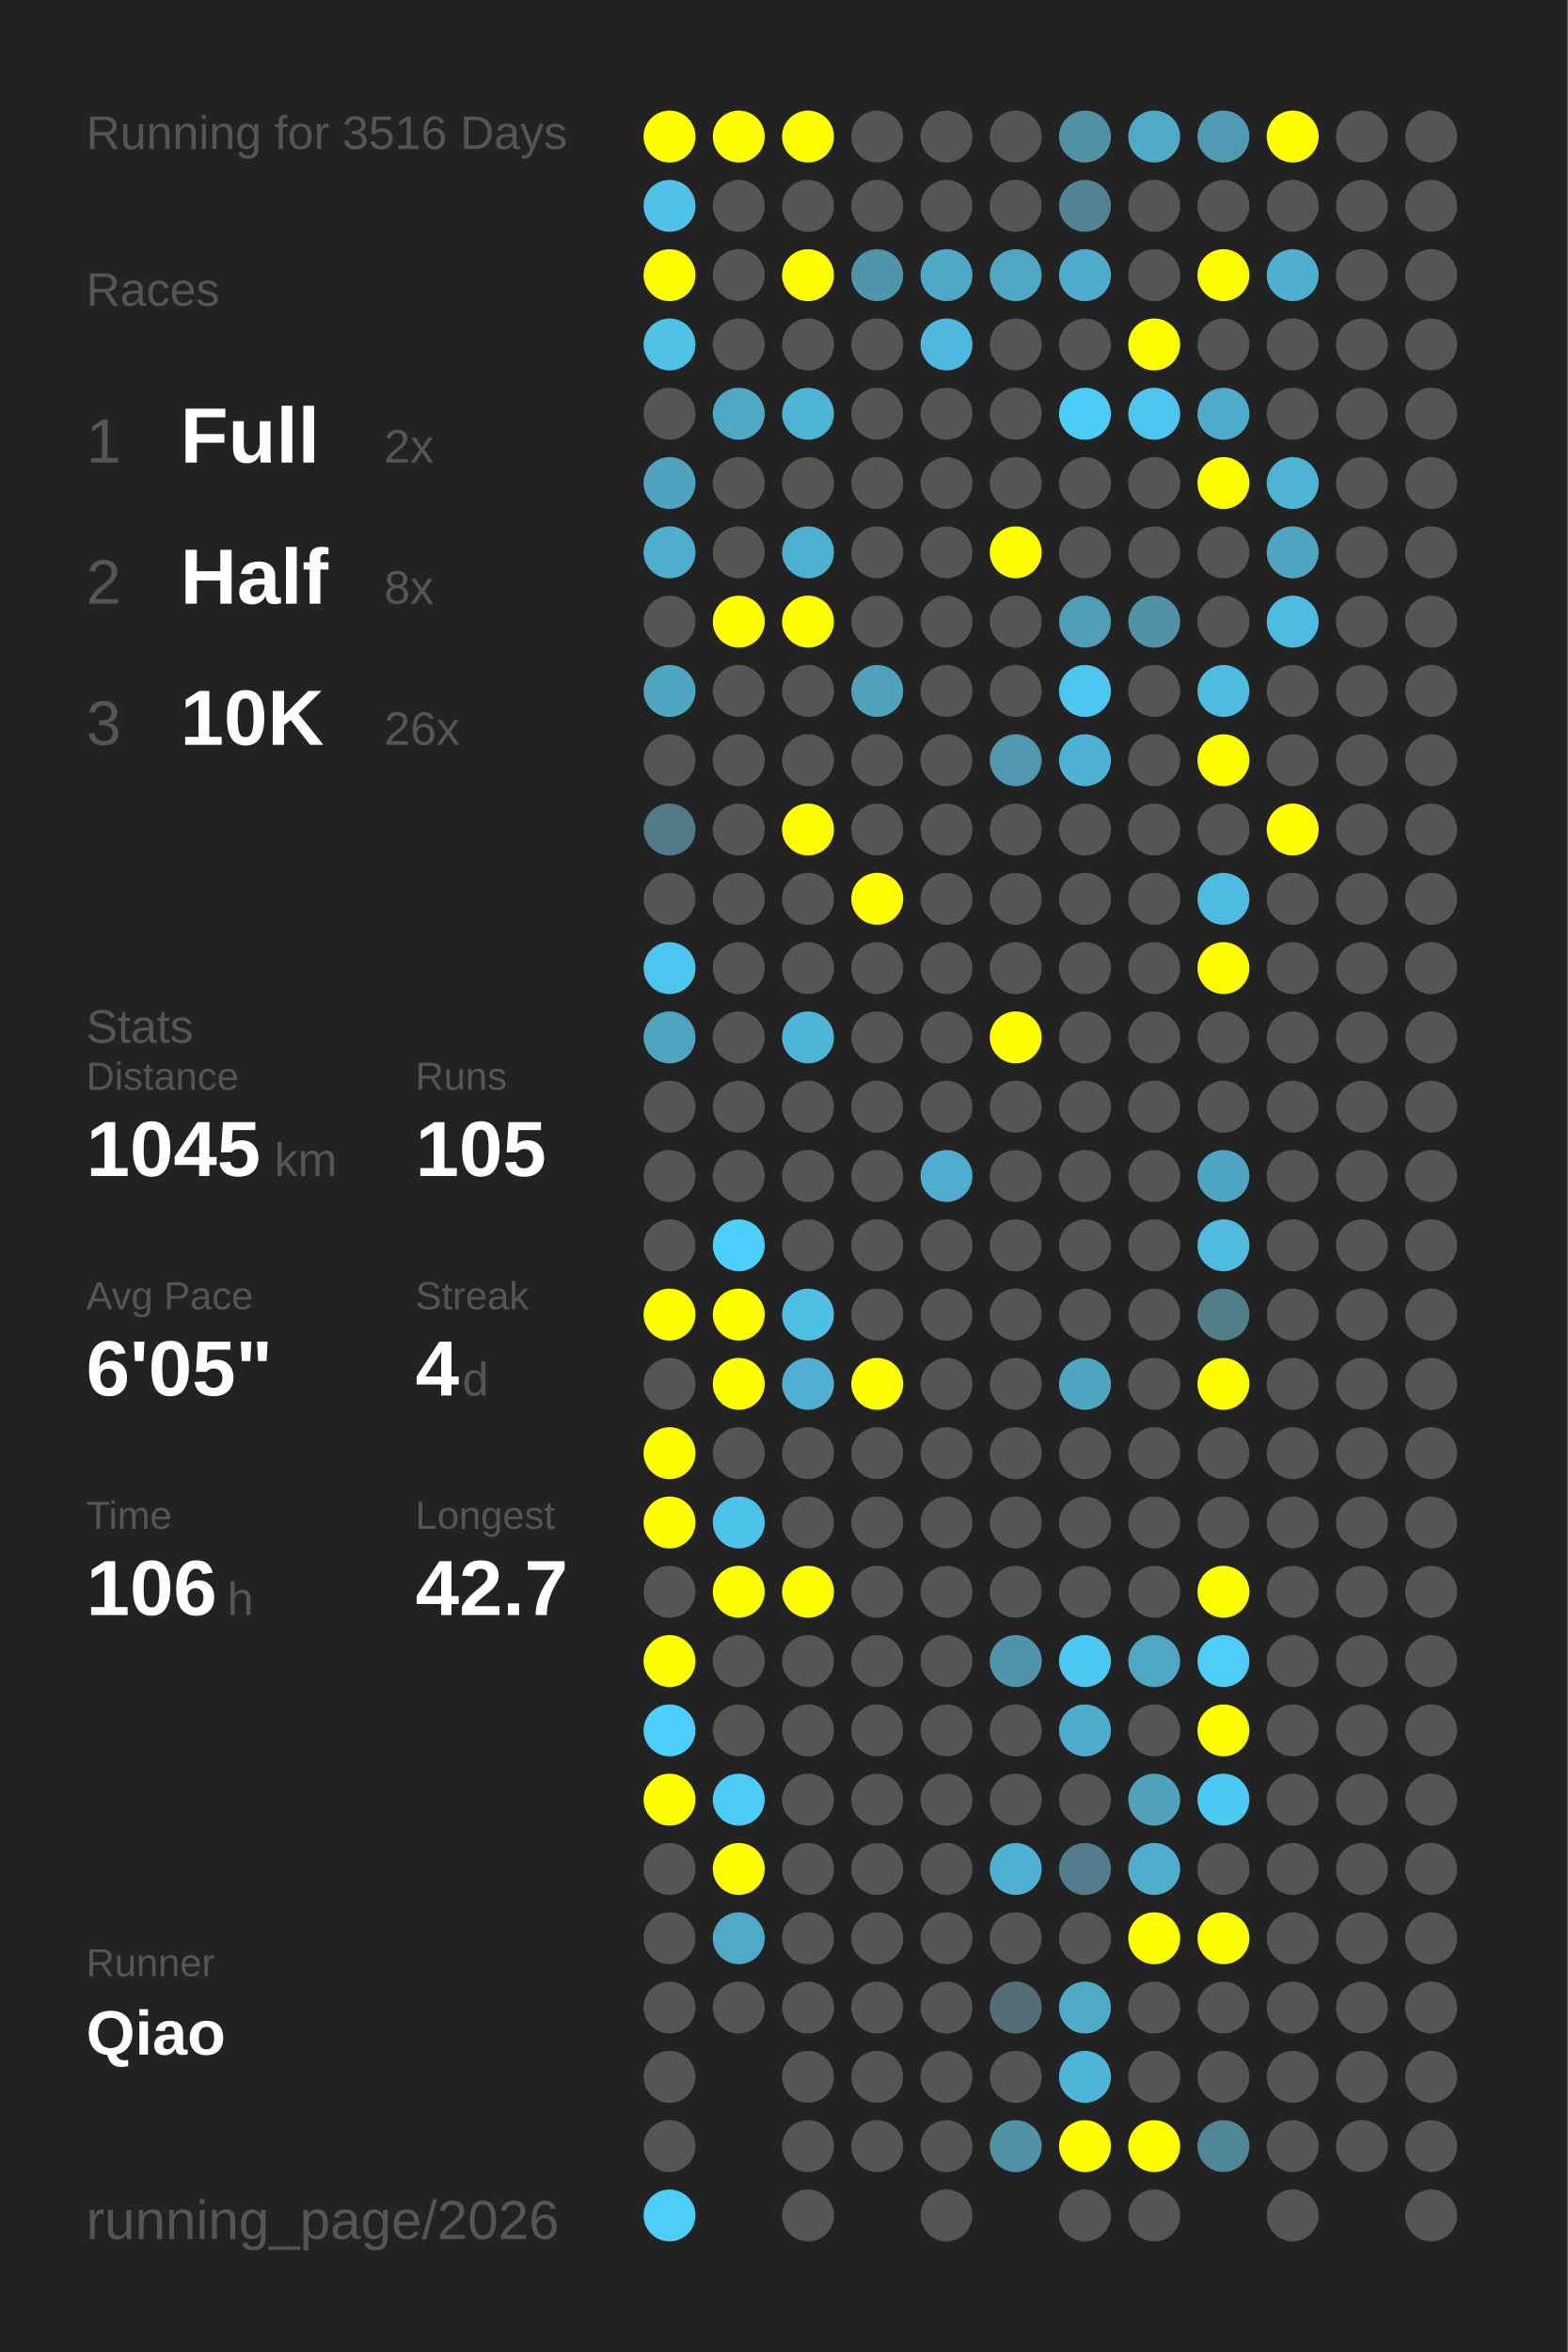
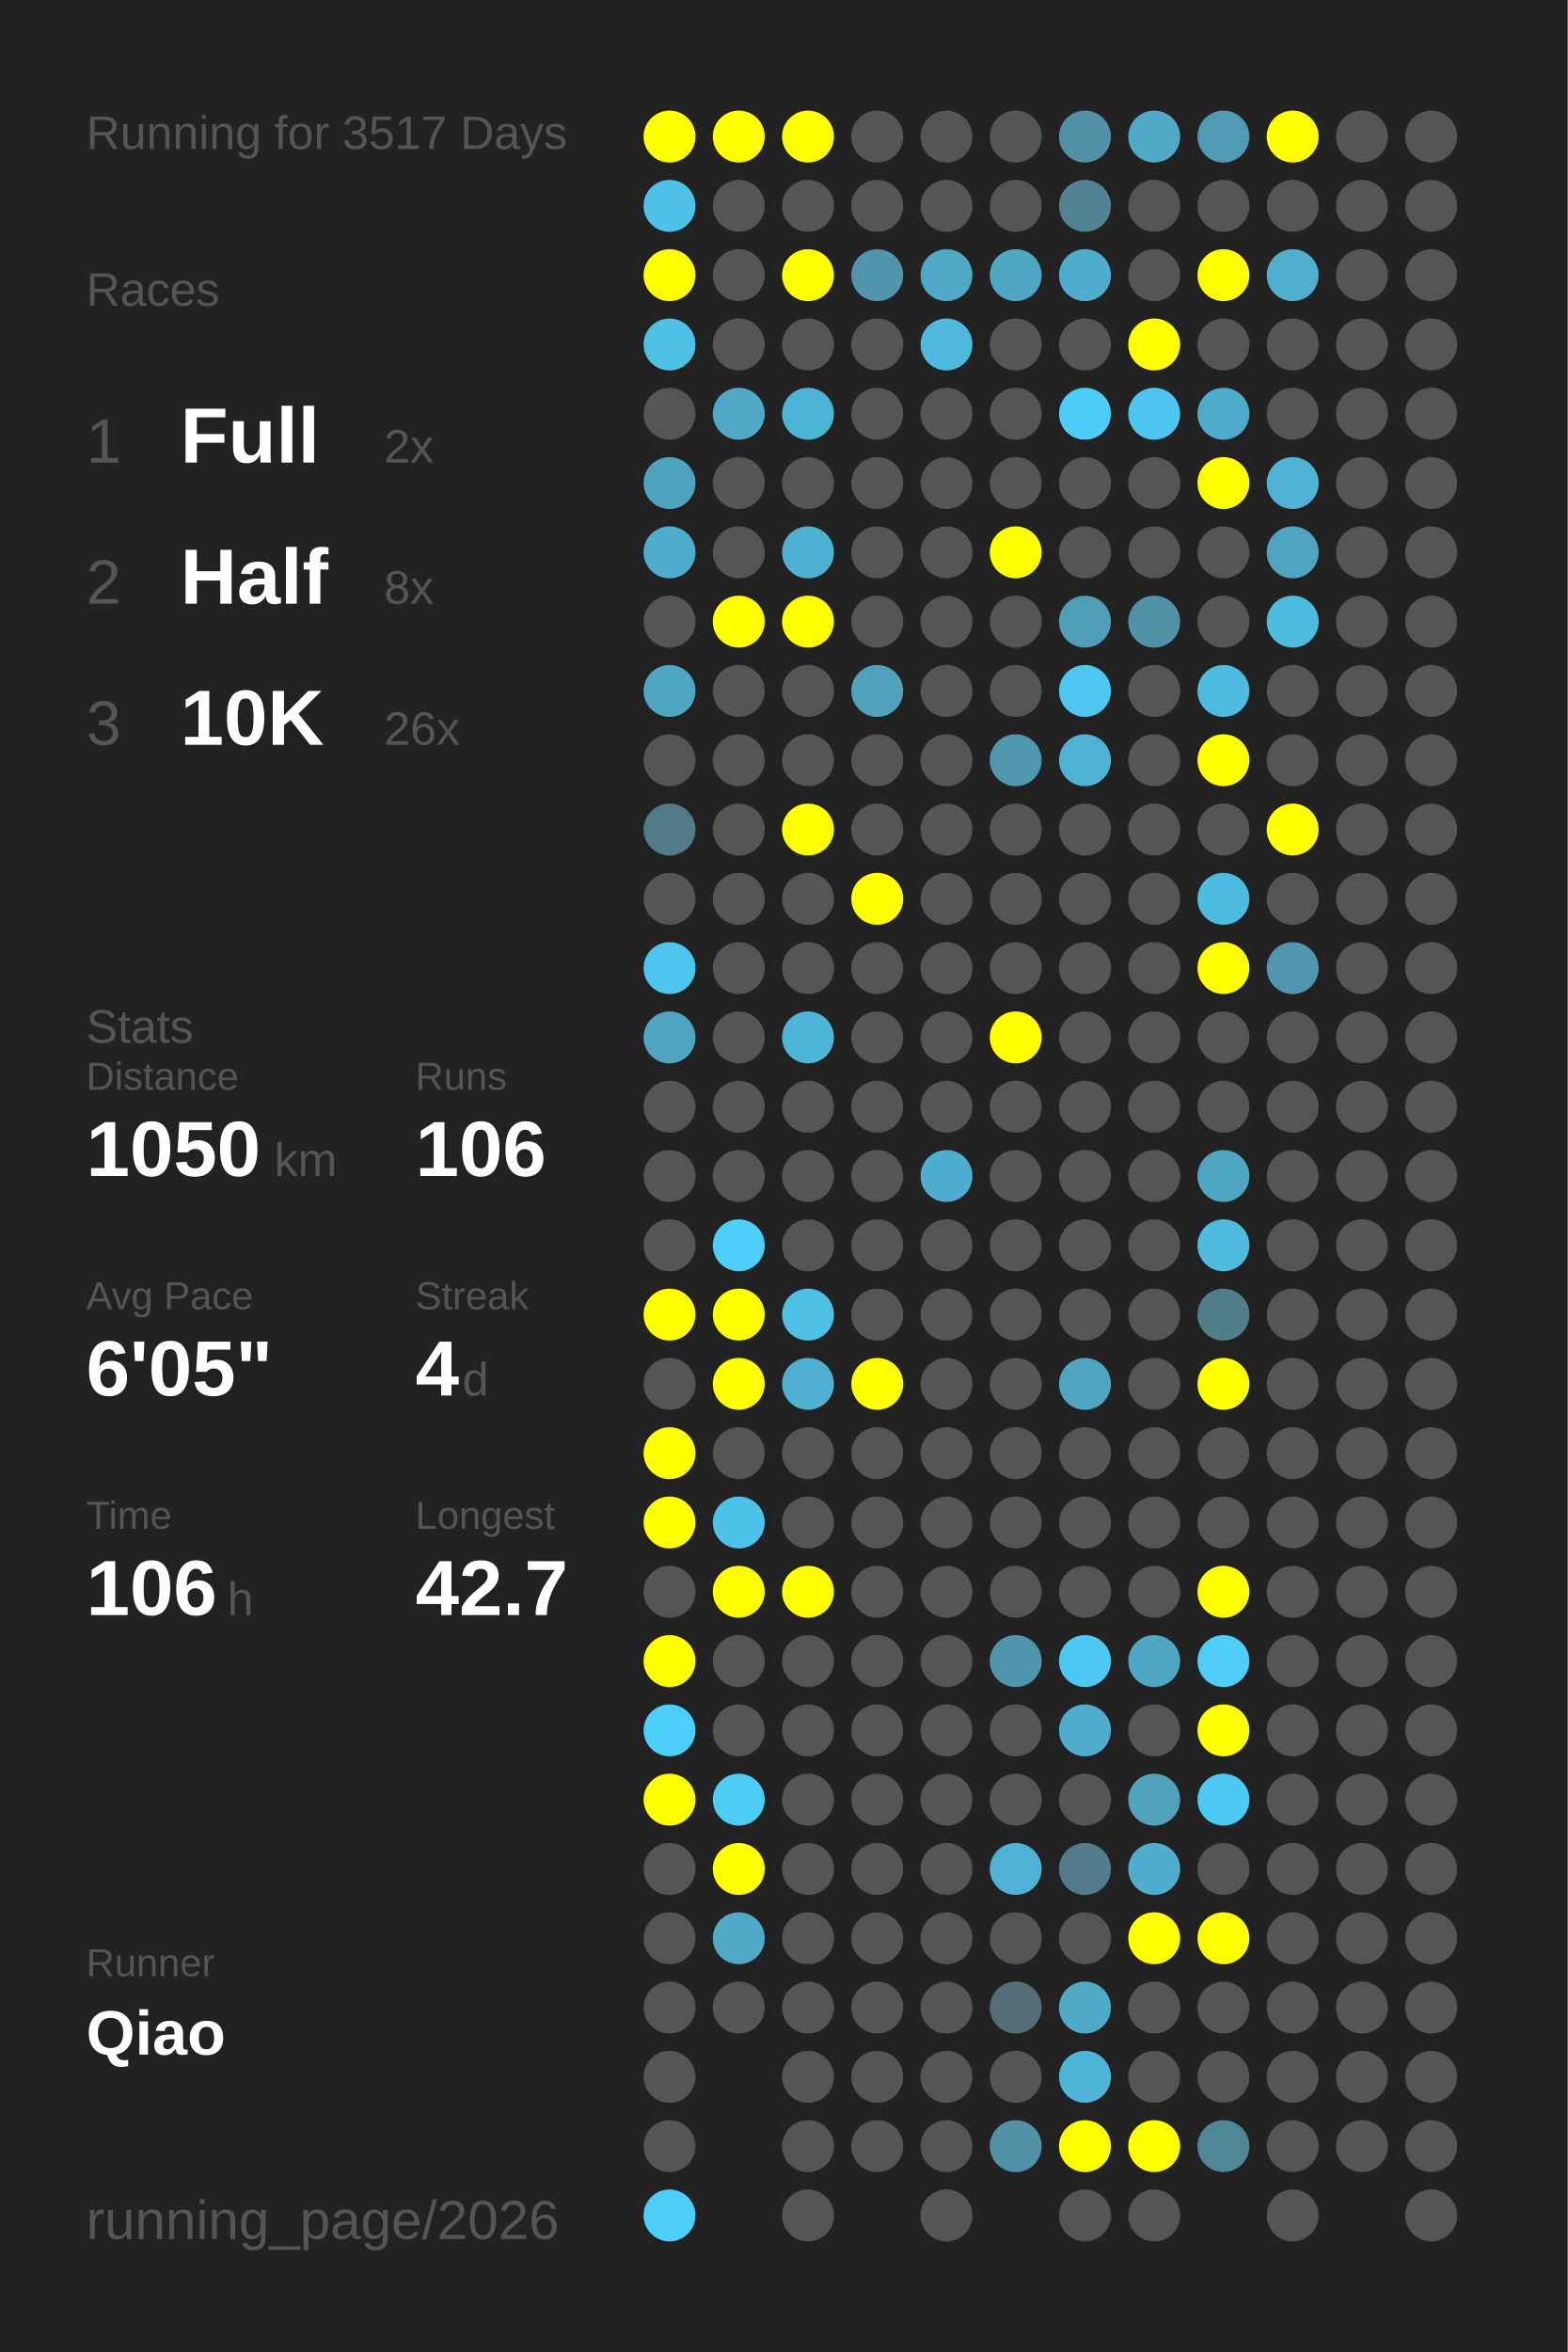
<svg xmlns="http://www.w3.org/2000/svg" baseProfile="full" height="300mm" version="1.1" viewBox="0,0,200,300" width="200mm">
  <defs />
  <rect fill="#222222" height="300" width="200" x="0" y="0" />
-   <text fill="#555555" style="font-size:6px; font-family:Arial;" x="11" y="19">Running for 3516 Days</text>
+   <text fill="#555555" style="font-size:6px; font-family:Arial;" x="11" y="19">Running for 3517 Days</text>
  <text fill="#555555" style="font-size:6px; font-family:Arial;" x="11" y="39">Races</text>
  <text fill="#555555" style="font-size:8px; font-family:Arial;" x="11" y="59">1</text>
  <text fill="#FFFFFF" style="font-size:10px; font-family:Arial; font-weight:bold;" x="23" y="59">Full</text>
  <text fill="#555555" style="font-size:6px; font-family:Arial;" x="49" y="59">2x</text>
  <text fill="#555555" style="font-size:8px; font-family:Arial;" x="11" y="77">2</text>
  <text fill="#FFFFFF" style="font-size:10px; font-family:Arial; font-weight:bold;" x="23" y="77">Half</text>
  <text fill="#555555" style="font-size:6px; font-family:Arial;" x="49" y="77">8x</text>
  <text fill="#555555" style="font-size:8px; font-family:Arial;" x="11" y="95">3</text>
  <text fill="#FFFFFF" style="font-size:10px; font-family:Arial; font-weight:bold;" x="23" y="95">10K</text>
  <text fill="#555555" style="font-size:6px; font-family:Arial;" x="49" y="95">26x</text>
  <text fill="#555555" style="font-size:6px; font-family:Arial;" x="11" y="133">Stats</text>
  <text fill="#555555" style="font-size:5px; font-family:Arial;" x="11" y="139">Distance</text>
-   <text fill="#FFFFFF" style="font-size:10px; font-family:Arial; font-weight:bold;" x="11" y="150">1045</text>
+   <text fill="#FFFFFF" style="font-size:10px; font-family:Arial; font-weight:bold;" x="11" y="150">1050</text>
  <text fill="#555555" style="font-size:6px; font-family:Arial;" x="35" y="150">km</text>
  <text fill="#555555" style="font-size:5px; font-family:Arial;" x="53" y="139">Runs</text>
-   <text fill="#FFFFFF" style="font-size:10px; font-family:Arial; font-weight:bold;" x="53" y="150">105</text>
+   <text fill="#FFFFFF" style="font-size:10px; font-family:Arial; font-weight:bold;" x="53" y="150">106</text>
  <text fill="#555555" style="font-size:5px; font-family:Arial;" x="11" y="167">Avg Pace</text>
  <text fill="#FFFFFF" style="font-size:10px; font-family:Arial; font-weight:bold;" x="11" y="178">6'05"</text>
  <text fill="#555555" style="font-size:5px; font-family:Arial;" x="53" y="167">Streak</text>
  <text fill="#FFFFFF" style="font-size:10px; font-family:Arial; font-weight:bold;" x="53" y="178">4</text>
  <text fill="#555555" style="font-size:6px; font-family:Arial;" x="59" y="178">d</text>
  <text fill="#555555" style="font-size:5px; font-family:Arial;" x="11" y="195">Time</text>
  <text fill="#FFFFFF" style="font-size:10px; font-family:Arial; font-weight:bold;" x="11" y="206">106</text>
  <text fill="#555555" style="font-size:6px; font-family:Arial;" x="29" y="206">h</text>
  <text fill="#555555" style="font-size:5px; font-family:Arial;" x="53" y="195">Longest</text>
  <text fill="#FFFFFF" style="font-size:10px; font-family:Arial; font-weight:bold;" x="53" y="206">42.7</text>
  <text fill="#555555" style="font-size:5px; font-family:Arial;" x="11" y="252.065">Runner</text>
  <text fill="#FFFFFF" style="font-size:8px; font-family:Arial; font-weight:bold;" x="11" y="262.065">Qiao</text>
  <text fill="#555555" style="font-size:7px; font-family:Arial;" x="11" y="285.581">running_page/2026</text>
  <circle cx="85.417" cy="17.419" fill="#FFFF00" r="3.312" />
  <circle cx="85.417" cy="26.258" fill="#4ec2e9" r="3.312" />
  <circle cx="85.417" cy="35.097" fill="#FFFF00" r="3.312" />
  <circle cx="85.417" cy="43.935" fill="#4ec1e7" r="3.312" />
  <circle cx="85.417" cy="52.774" fill="#555555" r="3.312" />
  <circle cx="85.417" cy="61.613" fill="#4fa3bf" r="3.312" />
  <circle cx="85.417" cy="70.452" fill="#4faece" r="3.312" />
  <circle cx="85.417" cy="79.29" fill="#555555" r="3.312" />
  <circle cx="85.417" cy="88.129" fill="#4fa6c3" r="3.312" />
  <circle cx="85.417" cy="96.968" fill="#555555" r="3.312" />
  <circle cx="85.417" cy="105.806" fill="#527a88" r="3.312" />
  <circle cx="85.417" cy="114.645" fill="#555555" r="3.312" />
  <circle cx="85.417" cy="123.484" fill="#4dc6ef" r="3.312" />
  <circle cx="85.417" cy="132.323" fill="#4fa5c1" r="3.312" />
  <circle cx="85.417" cy="141.161" fill="#555555" r="3.312" />
  <circle cx="85.417" cy="150" fill="#555555" r="3.312" />
  <circle cx="85.417" cy="158.839" fill="#555555" r="3.312" />
  <circle cx="85.417" cy="167.677" fill="#FFFF00" r="3.312" />
  <circle cx="85.417" cy="176.516" fill="#555555" r="3.312" />
  <circle cx="85.417" cy="185.355" fill="#FFFF00" r="3.312" />
  <circle cx="85.417" cy="194.194" fill="#FFFF00" r="3.312" />
  <circle cx="85.417" cy="203.032" fill="#555555" r="3.312" />
  <circle cx="85.417" cy="211.871" fill="#FFFF00" r="3.312" />
  <circle cx="85.417" cy="220.71" fill="#4dcffb" r="3.312" />
  <circle cx="85.417" cy="229.548" fill="#FFFF00" r="3.312" />
  <circle cx="85.417" cy="238.387" fill="#555555" r="3.312" />
  <circle cx="85.417" cy="247.226" fill="#555555" r="3.312" />
  <circle cx="85.417" cy="256.065" fill="#555555" r="3.312" />
  <circle cx="85.417" cy="264.903" fill="#555555" r="3.312" />
  <circle cx="85.417" cy="273.742" fill="#555555" r="3.312" />
  <circle cx="85.417" cy="282.581" fill="#4dcef9" r="3.312" />
  <circle cx="94.25" cy="17.419" fill="#FFFF00" r="3.312" />
  <circle cx="94.25" cy="26.258" fill="#555555" r="3.312" />
  <circle cx="94.25" cy="35.097" fill="#555555" r="3.312" />
  <circle cx="94.25" cy="43.935" fill="#555555" r="3.312" />
  <circle cx="94.25" cy="52.774" fill="#4fa8c6" r="3.312" />
  <circle cx="94.25" cy="61.613" fill="#555555" r="3.312" />
  <circle cx="94.25" cy="70.452" fill="#555555" r="3.312" />
  <circle cx="94.25" cy="79.29" fill="#FFFF00" r="3.312" />
  <circle cx="94.25" cy="88.129" fill="#555555" r="3.312" />
  <circle cx="94.25" cy="96.968" fill="#555555" r="3.312" />
  <circle cx="94.25" cy="105.806" fill="#555555" r="3.312" />
  <circle cx="94.25" cy="114.645" fill="#555555" r="3.312" />
  <circle cx="94.25" cy="123.484" fill="#555555" r="3.312" />
  <circle cx="94.25" cy="132.323" fill="#555555" r="3.312" />
  <circle cx="94.25" cy="141.161" fill="#555555" r="3.312" />
  <circle cx="94.25" cy="150" fill="#555555" r="3.312" />
  <circle cx="94.25" cy="158.839" fill="#4dcffb" r="3.312" />
  <circle cx="94.25" cy="167.677" fill="#FFFF00" r="3.312" />
  <circle cx="94.25" cy="176.516" fill="#FFFF00" r="3.312" />
  <circle cx="94.25" cy="185.355" fill="#555555" r="3.312" />
  <circle cx="94.25" cy="194.194" fill="#4dc2ea" r="3.312" />
  <circle cx="94.25" cy="203.032" fill="#FFFF00" r="3.312" />
  <circle cx="94.25" cy="211.871" fill="#555555" r="3.312" />
  <circle cx="94.25" cy="220.71" fill="#555555" r="3.312" />
  <circle cx="94.25" cy="229.548" fill="#4dccf7" r="3.312" />
  <circle cx="94.25" cy="238.387" fill="#FFFF00" r="3.312" />
  <circle cx="94.25" cy="247.226" fill="#4faac8" r="3.312" />
  <circle cx="94.25" cy="256.065" fill="#555555" r="3.312" />
  <circle cx="103.083" cy="17.419" fill="#FFFF00" r="3.312" />
  <circle cx="103.083" cy="26.258" fill="#555555" r="3.312" />
  <circle cx="103.083" cy="35.097" fill="#FFFF00" r="3.312" />
  <circle cx="103.083" cy="43.935" fill="#555555" r="3.312" />
  <circle cx="103.083" cy="52.774" fill="#4eb4d6" r="3.312" />
  <circle cx="103.083" cy="61.613" fill="#555555" r="3.312" />
  <circle cx="103.083" cy="70.452" fill="#4fb1d2" r="3.312" />
  <circle cx="103.083" cy="79.29" fill="#FFFF00" r="3.312" />
  <circle cx="103.083" cy="88.129" fill="#555555" r="3.312" />
  <circle cx="103.083" cy="96.968" fill="#555555" r="3.312" />
  <circle cx="103.083" cy="105.806" fill="#FFFF00" r="3.312" />
  <circle cx="103.083" cy="114.645" fill="#555555" r="3.312" />
  <circle cx="103.083" cy="123.484" fill="#555555" r="3.312" />
  <circle cx="103.083" cy="132.323" fill="#4eb5d8" r="3.312" />
  <circle cx="103.083" cy="141.161" fill="#555555" r="3.312" />
  <circle cx="103.083" cy="150" fill="#555555" r="3.312" />
  <circle cx="103.083" cy="158.839" fill="#555555" r="3.312" />
  <circle cx="103.083" cy="167.677" fill="#4ebfe5" r="3.312" />
  <circle cx="103.083" cy="176.516" fill="#4fb0d1" r="3.312" />
  <circle cx="103.083" cy="185.355" fill="#555555" r="3.312" />
  <circle cx="103.083" cy="194.194" fill="#555555" r="3.312" />
  <circle cx="103.083" cy="203.032" fill="#FFFF00" r="3.312" />
  <circle cx="103.083" cy="211.871" fill="#555555" r="3.312" />
  <circle cx="103.083" cy="220.71" fill="#555555" r="3.312" />
  <circle cx="103.083" cy="229.548" fill="#555555" r="3.312" />
  <circle cx="103.083" cy="238.387" fill="#555555" r="3.312" />
  <circle cx="103.083" cy="247.226" fill="#555555" r="3.312" />
  <circle cx="103.083" cy="256.065" fill="#555555" r="3.312" />
  <circle cx="103.083" cy="264.903" fill="#555555" r="3.312" />
  <circle cx="103.083" cy="273.742" fill="#555555" r="3.312" />
  <circle cx="103.083" cy="282.581" fill="#555555" r="3.312" />
  <circle cx="111.917" cy="17.419" fill="#555555" r="3.312" />
  <circle cx="111.917" cy="26.258" fill="#555555" r="3.312" />
  <circle cx="111.917" cy="35.097" fill="#5095ac" r="3.312" />
  <circle cx="111.917" cy="43.935" fill="#555555" r="3.312" />
  <circle cx="111.917" cy="52.774" fill="#555555" r="3.312" />
  <circle cx="111.917" cy="61.613" fill="#555555" r="3.312" />
  <circle cx="111.917" cy="70.452" fill="#555555" r="3.312" />
  <circle cx="111.917" cy="79.29" fill="#555555" r="3.312" />
  <circle cx="111.917" cy="88.129" fill="#50a1bc" r="3.312" />
  <circle cx="111.917" cy="96.968" fill="#555555" r="3.312" />
  <circle cx="111.917" cy="105.806" fill="#555555" r="3.312" />
  <circle cx="111.917" cy="114.645" fill="#FFFF00" r="3.312" />
  <circle cx="111.917" cy="123.484" fill="#555555" r="3.312" />
  <circle cx="111.917" cy="132.323" fill="#555555" r="3.312" />
  <circle cx="111.917" cy="141.161" fill="#555555" r="3.312" />
  <circle cx="111.917" cy="150" fill="#555555" r="3.312" />
  <circle cx="111.917" cy="158.839" fill="#555555" r="3.312" />
  <circle cx="111.917" cy="167.677" fill="#555555" r="3.312" />
  <circle cx="111.917" cy="176.516" fill="#FFFF00" r="3.312" />
  <circle cx="111.917" cy="185.355" fill="#555555" r="3.312" />
  <circle cx="111.917" cy="194.194" fill="#555555" r="3.312" />
  <circle cx="111.917" cy="203.032" fill="#555555" r="3.312" />
  <circle cx="111.917" cy="211.871" fill="#555555" r="3.312" />
  <circle cx="111.917" cy="220.71" fill="#555555" r="3.312" />
  <circle cx="111.917" cy="229.548" fill="#555555" r="3.312" />
  <circle cx="111.917" cy="238.387" fill="#555555" r="3.312" />
  <circle cx="111.917" cy="247.226" fill="#555555" r="3.312" />
  <circle cx="111.917" cy="256.065" fill="#555555" r="3.312" />
  <circle cx="111.917" cy="264.903" fill="#555555" r="3.312" />
  <circle cx="111.917" cy="273.742" fill="#555555" r="3.312" />
  <circle cx="120.75" cy="17.419" fill="#555555" r="3.312" />
  <circle cx="120.75" cy="26.258" fill="#555555" r="3.312" />
  <circle cx="120.75" cy="35.097" fill="#4fa8c6" r="3.312" />
  <circle cx="120.75" cy="43.935" fill="#4eb9dd" r="3.312" />
  <circle cx="120.75" cy="52.774" fill="#555555" r="3.312" />
  <circle cx="120.75" cy="61.613" fill="#555555" r="3.312" />
  <circle cx="120.75" cy="70.452" fill="#555555" r="3.312" />
  <circle cx="120.75" cy="79.29" fill="#555555" r="3.312" />
  <circle cx="120.75" cy="88.129" fill="#555555" r="3.312" />
  <circle cx="120.75" cy="96.968" fill="#555555" r="3.312" />
  <circle cx="120.75" cy="105.806" fill="#555555" r="3.312" />
  <circle cx="120.75" cy="114.645" fill="#555555" r="3.312" />
  <circle cx="120.75" cy="123.484" fill="#555555" r="3.312" />
  <circle cx="120.75" cy="132.323" fill="#555555" r="3.312" />
  <circle cx="120.75" cy="141.161" fill="#555555" r="3.312" />
  <circle cx="120.75" cy="150" fill="#4faecf" r="3.312" />
  <circle cx="120.75" cy="158.839" fill="#555555" r="3.312" />
  <circle cx="120.75" cy="167.677" fill="#555555" r="3.312" />
  <circle cx="120.75" cy="176.516" fill="#555555" r="3.312" />
  <circle cx="120.75" cy="185.355" fill="#555555" r="3.312" />
  <circle cx="120.75" cy="194.194" fill="#555555" r="3.312" />
  <circle cx="120.75" cy="203.032" fill="#555555" r="3.312" />
  <circle cx="120.75" cy="211.871" fill="#555555" r="3.312" />
  <circle cx="120.75" cy="220.71" fill="#555555" r="3.312" />
  <circle cx="120.75" cy="229.548" fill="#555555" r="3.312" />
  <circle cx="120.75" cy="238.387" fill="#555555" r="3.312" />
  <circle cx="120.75" cy="247.226" fill="#555555" r="3.312" />
  <circle cx="120.75" cy="256.065" fill="#555555" r="3.312" />
  <circle cx="120.75" cy="264.903" fill="#555555" r="3.312" />
  <circle cx="120.75" cy="273.742" fill="#555555" r="3.312" />
  <circle cx="120.75" cy="282.581" fill="#555555" r="3.312" />
  <circle cx="129.583" cy="17.419" fill="#555555" r="3.312" />
  <circle cx="129.583" cy="26.258" fill="#555555" r="3.312" />
  <circle cx="129.583" cy="35.097" fill="#4fa7c4" r="3.312" />
  <circle cx="129.583" cy="43.935" fill="#555555" r="3.312" />
  <circle cx="129.583" cy="52.774" fill="#555555" r="3.312" />
  <circle cx="129.583" cy="61.613" fill="#555555" r="3.312" />
  <circle cx="129.583" cy="70.452" fill="#FFFF00" r="3.312" />
  <circle cx="129.583" cy="79.29" fill="#555555" r="3.312" />
  <circle cx="129.583" cy="88.129" fill="#555555" r="3.312" />
  <circle cx="129.583" cy="96.968" fill="#5097af" r="3.312" />
  <circle cx="129.583" cy="105.806" fill="#555555" r="3.312" />
  <circle cx="129.583" cy="114.645" fill="#555555" r="3.312" />
  <circle cx="129.583" cy="123.484" fill="#555555" r="3.312" />
  <circle cx="129.583" cy="132.323" fill="#FFFF00" r="3.312" />
  <circle cx="129.583" cy="141.161" fill="#555555" r="3.312" />
  <circle cx="129.583" cy="150" fill="#555555" r="3.312" />
  <circle cx="129.583" cy="158.839" fill="#555555" r="3.312" />
  <circle cx="129.583" cy="167.677" fill="#555555" r="3.312" />
  <circle cx="129.583" cy="176.516" fill="#555555" r="3.312" />
  <circle cx="129.583" cy="185.355" fill="#555555" r="3.312" />
  <circle cx="129.583" cy="194.194" fill="#555555" r="3.312" />
  <circle cx="129.583" cy="203.032" fill="#555555" r="3.312" />
  <circle cx="129.583" cy="211.871" fill="#5095ad" r="3.312" />
  <circle cx="129.583" cy="220.71" fill="#555555" r="3.312" />
  <circle cx="129.583" cy="229.548" fill="#555555" r="3.312" />
  <circle cx="129.583" cy="238.387" fill="#4fb1d3" r="3.312" />
  <circle cx="129.583" cy="247.226" fill="#555555" r="3.312" />
  <circle cx="129.583" cy="256.065" fill="#536e77" r="3.312" />
  <circle cx="129.583" cy="264.903" fill="#555555" r="3.312" />
  <circle cx="129.583" cy="273.742" fill="#5192a8" r="3.312" />
  <circle cx="138.417" cy="17.419" fill="#5190a5" r="3.312" />
  <circle cx="138.417" cy="26.258" fill="#528394" r="3.312" />
  <circle cx="138.417" cy="35.097" fill="#4faccc" r="3.312" />
  <circle cx="138.417" cy="43.935" fill="#555555" r="3.312" />
  <circle cx="138.417" cy="52.774" fill="#4dccf7" r="3.312" />
  <circle cx="138.417" cy="61.613" fill="#555555" r="3.312" />
  <circle cx="138.417" cy="70.452" fill="#555555" r="3.312" />
  <circle cx="138.417" cy="79.29" fill="#509db7" r="3.312" />
  <circle cx="138.417" cy="88.129" fill="#4dc7f0" r="3.312" />
  <circle cx="138.417" cy="96.968" fill="#4eb2d4" r="3.312" />
  <circle cx="138.417" cy="105.806" fill="#555555" r="3.312" />
  <circle cx="138.417" cy="114.645" fill="#555555" r="3.312" />
  <circle cx="138.417" cy="123.484" fill="#555555" r="3.312" />
  <circle cx="138.417" cy="132.323" fill="#555555" r="3.312" />
  <circle cx="138.417" cy="141.161" fill="#555555" r="3.312" />
  <circle cx="138.417" cy="150" fill="#555555" r="3.312" />
  <circle cx="138.417" cy="158.839" fill="#555555" r="3.312" />
  <circle cx="138.417" cy="167.677" fill="#555555" r="3.312" />
  <circle cx="138.417" cy="176.516" fill="#4fa4c0" r="3.312" />
  <circle cx="138.417" cy="185.355" fill="#555555" r="3.312" />
  <circle cx="138.417" cy="194.194" fill="#555555" r="3.312" />
  <circle cx="138.417" cy="203.032" fill="#555555" r="3.312" />
  <circle cx="138.417" cy="211.871" fill="#4dc8f2" r="3.312" />
  <circle cx="138.417" cy="220.71" fill="#4faccc" r="3.312" />
  <circle cx="138.417" cy="229.548" fill="#555555" r="3.312" />
  <circle cx="138.417" cy="238.387" fill="#527c8b" r="3.312" />
  <circle cx="138.417" cy="247.226" fill="#555555" r="3.312" />
  <circle cx="138.417" cy="256.065" fill="#4faac8" r="3.312" />
  <circle cx="138.417" cy="264.903" fill="#4eb5d8" r="3.312" />
  <circle cx="138.417" cy="273.742" fill="#FFFF00" r="3.312" />
  <circle cx="138.417" cy="282.581" fill="#555555" r="3.312" />
  <circle cx="147.25" cy="17.419" fill="#4fa9c7" r="3.312" />
  <circle cx="147.25" cy="26.258" fill="#555555" r="3.312" />
  <circle cx="147.25" cy="35.097" fill="#555555" r="3.312" />
  <circle cx="147.25" cy="43.935" fill="#FFFF00" r="3.312" />
  <circle cx="147.25" cy="52.774" fill="#4dc5ee" r="3.312" />
  <circle cx="147.25" cy="61.613" fill="#555555" r="3.312" />
  <circle cx="147.25" cy="70.452" fill="#555555" r="3.312" />
  <circle cx="147.25" cy="79.29" fill="#5192a8" r="3.312" />
  <circle cx="147.25" cy="88.129" fill="#555555" r="3.312" />
  <circle cx="147.25" cy="96.968" fill="#555555" r="3.312" />
  <circle cx="147.25" cy="105.806" fill="#555555" r="3.312" />
  <circle cx="147.25" cy="114.645" fill="#555555" r="3.312" />
  <circle cx="147.25" cy="123.484" fill="#555555" r="3.312" />
  <circle cx="147.25" cy="132.323" fill="#555555" r="3.312" />
  <circle cx="147.25" cy="141.161" fill="#555555" r="3.312" />
  <circle cx="147.25" cy="150" fill="#555555" r="3.312" />
  <circle cx="147.25" cy="158.839" fill="#555555" r="3.312" />
  <circle cx="147.25" cy="167.677" fill="#555555" r="3.312" />
  <circle cx="147.25" cy="176.516" fill="#555555" r="3.312" />
  <circle cx="147.25" cy="185.355" fill="#555555" r="3.312" />
  <circle cx="147.25" cy="194.194" fill="#555555" r="3.312" />
  <circle cx="147.25" cy="203.032" fill="#555555" r="3.312" />
  <circle cx="147.25" cy="211.871" fill="#4fa7c4" r="3.312" />
  <circle cx="147.25" cy="220.71" fill="#555555" r="3.312" />
  <circle cx="147.25" cy="229.548" fill="#50a2bd" r="3.312" />
  <circle cx="147.25" cy="238.387" fill="#4fadcd" r="3.312" />
  <circle cx="147.25" cy="247.226" fill="#FFFF00" r="3.312" />
  <circle cx="147.25" cy="256.065" fill="#555555" r="3.312" />
  <circle cx="147.25" cy="264.903" fill="#555555" r="3.312" />
  <circle cx="147.25" cy="273.742" fill="#FFFF00" r="3.312" />
  <circle cx="147.25" cy="282.581" fill="#555555" r="3.312" />
  <circle cx="156.083" cy="17.419" fill="#509bb4" r="3.312" />
  <circle cx="156.083" cy="26.258" fill="#555555" r="3.312" />
  <circle cx="156.083" cy="35.097" fill="#FFFF00" r="3.312" />
  <circle cx="156.083" cy="43.935" fill="#555555" r="3.312" />
  <circle cx="156.083" cy="52.774" fill="#4fabca" r="3.312" />
  <circle cx="156.083" cy="61.613" fill="#FFFF00" r="3.312" />
  <circle cx="156.083" cy="70.452" fill="#555555" r="3.312" />
  <circle cx="156.083" cy="79.29" fill="#555555" r="3.312" />
  <circle cx="156.083" cy="88.129" fill="#4ebbe0" r="3.312" />
  <circle cx="156.083" cy="96.968" fill="#FFFF00" r="3.312" />
  <circle cx="156.083" cy="105.806" fill="#555555" r="3.312" />
  <circle cx="156.083" cy="114.645" fill="#4ebbe0" r="3.312" />
  <circle cx="156.083" cy="123.484" fill="#FFFF00" r="3.312" />
  <circle cx="156.083" cy="132.323" fill="#555555" r="3.312" />
  <circle cx="156.083" cy="141.161" fill="#555555" r="3.312" />
  <circle cx="156.083" cy="150" fill="#4fa6c3" r="3.312" />
  <circle cx="156.083" cy="158.839" fill="#4ebbdf" r="3.312" />
  <circle cx="156.083" cy="167.677" fill="#527d8b" r="3.312" />
  <circle cx="156.083" cy="176.516" fill="#FFFF00" r="3.312" />
  <circle cx="156.083" cy="185.355" fill="#555555" r="3.312" />
  <circle cx="156.083" cy="194.194" fill="#555555" r="3.312" />
  <circle cx="156.083" cy="203.032" fill="#FFFF00" r="3.312" />
  <circle cx="156.083" cy="211.871" fill="#4dcdf8" r="3.312" />
  <circle cx="156.083" cy="220.71" fill="#FFFF00" r="3.312" />
  <circle cx="156.083" cy="229.548" fill="#4dcaf4" r="3.312" />
  <circle cx="156.083" cy="238.387" fill="#555555" r="3.312" />
  <circle cx="156.083" cy="247.226" fill="#FFFF00" r="3.312" />
  <circle cx="156.083" cy="256.065" fill="#555555" r="3.312" />
  <circle cx="156.083" cy="264.903" fill="#555555" r="3.312" />
  <circle cx="156.083" cy="273.742" fill="#518697" r="3.312" />
  <circle cx="164.917" cy="17.419" fill="#FFFF00" r="3.312" />
  <circle cx="164.917" cy="26.258" fill="#555555" r="3.312" />
  <circle cx="164.917" cy="35.097" fill="#4fafcf" r="3.312" />
  <circle cx="164.917" cy="43.935" fill="#555555" r="3.312" />
  <circle cx="164.917" cy="52.774" fill="#555555" r="3.312" />
  <circle cx="164.917" cy="61.613" fill="#4eb3d5" r="3.312" />
  <circle cx="164.917" cy="70.452" fill="#4fa4c0" r="3.312" />
  <circle cx="164.917" cy="79.29" fill="#4ebce1" r="3.312" />
  <circle cx="164.917" cy="88.129" fill="#555555" r="3.312" />
  <circle cx="164.917" cy="96.968" fill="#555555" r="3.312" />
  <circle cx="164.917" cy="105.806" fill="#FFFF00" r="3.312" />
  <circle cx="164.917" cy="114.645" fill="#555555" r="3.312" />
-   <circle cx="164.917" cy="123.484" fill="#555555" r="3.312" />
+   <circle cx="164.917" cy="123.484" fill="#5096ae" r="3.312" />
  <circle cx="164.917" cy="132.323" fill="#555555" r="3.312" />
  <circle cx="164.917" cy="141.161" fill="#555555" r="3.312" />
  <circle cx="164.917" cy="150" fill="#555555" r="3.312" />
  <circle cx="164.917" cy="158.839" fill="#555555" r="3.312" />
  <circle cx="164.917" cy="167.677" fill="#555555" r="3.312" />
  <circle cx="164.917" cy="176.516" fill="#555555" r="3.312" />
  <circle cx="164.917" cy="185.355" fill="#555555" r="3.312" />
  <circle cx="164.917" cy="194.194" fill="#555555" r="3.312" />
  <circle cx="164.917" cy="203.032" fill="#555555" r="3.312" />
  <circle cx="164.917" cy="211.871" fill="#555555" r="3.312" />
  <circle cx="164.917" cy="220.71" fill="#555555" r="3.312" />
  <circle cx="164.917" cy="229.548" fill="#555555" r="3.312" />
  <circle cx="164.917" cy="238.387" fill="#555555" r="3.312" />
  <circle cx="164.917" cy="247.226" fill="#555555" r="3.312" />
  <circle cx="164.917" cy="256.065" fill="#555555" r="3.312" />
  <circle cx="164.917" cy="264.903" fill="#555555" r="3.312" />
  <circle cx="164.917" cy="273.742" fill="#555555" r="3.312" />
  <circle cx="164.917" cy="282.581" fill="#555555" r="3.312" />
  <circle cx="173.75" cy="17.419" fill="#555555" r="3.312" />
  <circle cx="173.75" cy="26.258" fill="#555555" r="3.312" />
  <circle cx="173.75" cy="35.097" fill="#555555" r="3.312" />
  <circle cx="173.75" cy="43.935" fill="#555555" r="3.312" />
  <circle cx="173.75" cy="52.774" fill="#555555" r="3.312" />
  <circle cx="173.75" cy="61.613" fill="#555555" r="3.312" />
  <circle cx="173.75" cy="70.452" fill="#555555" r="3.312" />
  <circle cx="173.75" cy="79.29" fill="#555555" r="3.312" />
  <circle cx="173.75" cy="88.129" fill="#555555" r="3.312" />
  <circle cx="173.75" cy="96.968" fill="#555555" r="3.312" />
  <circle cx="173.75" cy="105.806" fill="#555555" r="3.312" />
  <circle cx="173.75" cy="114.645" fill="#555555" r="3.312" />
  <circle cx="173.75" cy="123.484" fill="#555555" r="3.312" />
  <circle cx="173.75" cy="132.323" fill="#555555" r="3.312" />
  <circle cx="173.75" cy="141.161" fill="#555555" r="3.312" />
  <circle cx="173.75" cy="150" fill="#555555" r="3.312" />
  <circle cx="173.75" cy="158.839" fill="#555555" r="3.312" />
  <circle cx="173.75" cy="167.677" fill="#555555" r="3.312" />
  <circle cx="173.75" cy="176.516" fill="#555555" r="3.312" />
  <circle cx="173.75" cy="185.355" fill="#555555" r="3.312" />
  <circle cx="173.75" cy="194.194" fill="#555555" r="3.312" />
  <circle cx="173.75" cy="203.032" fill="#555555" r="3.312" />
  <circle cx="173.75" cy="211.871" fill="#555555" r="3.312" />
  <circle cx="173.75" cy="220.71" fill="#555555" r="3.312" />
  <circle cx="173.75" cy="229.548" fill="#555555" r="3.312" />
  <circle cx="173.75" cy="238.387" fill="#555555" r="3.312" />
  <circle cx="173.75" cy="247.226" fill="#555555" r="3.312" />
  <circle cx="173.75" cy="256.065" fill="#555555" r="3.312" />
  <circle cx="173.75" cy="264.903" fill="#555555" r="3.312" />
  <circle cx="173.75" cy="273.742" fill="#555555" r="3.312" />
  <circle cx="182.583" cy="17.419" fill="#555555" r="3.312" />
  <circle cx="182.583" cy="26.258" fill="#555555" r="3.312" />
  <circle cx="182.583" cy="35.097" fill="#555555" r="3.312" />
  <circle cx="182.583" cy="43.935" fill="#555555" r="3.312" />
  <circle cx="182.583" cy="52.774" fill="#555555" r="3.312" />
  <circle cx="182.583" cy="61.613" fill="#555555" r="3.312" />
  <circle cx="182.583" cy="70.452" fill="#555555" r="3.312" />
  <circle cx="182.583" cy="79.29" fill="#555555" r="3.312" />
  <circle cx="182.583" cy="88.129" fill="#555555" r="3.312" />
  <circle cx="182.583" cy="96.968" fill="#555555" r="3.312" />
  <circle cx="182.583" cy="105.806" fill="#555555" r="3.312" />
  <circle cx="182.583" cy="114.645" fill="#555555" r="3.312" />
  <circle cx="182.583" cy="123.484" fill="#555555" r="3.312" />
  <circle cx="182.583" cy="132.323" fill="#555555" r="3.312" />
  <circle cx="182.583" cy="141.161" fill="#555555" r="3.312" />
  <circle cx="182.583" cy="150" fill="#555555" r="3.312" />
  <circle cx="182.583" cy="158.839" fill="#555555" r="3.312" />
  <circle cx="182.583" cy="167.677" fill="#555555" r="3.312" />
  <circle cx="182.583" cy="176.516" fill="#555555" r="3.312" />
  <circle cx="182.583" cy="185.355" fill="#555555" r="3.312" />
  <circle cx="182.583" cy="194.194" fill="#555555" r="3.312" />
  <circle cx="182.583" cy="203.032" fill="#555555" r="3.312" />
  <circle cx="182.583" cy="211.871" fill="#555555" r="3.312" />
  <circle cx="182.583" cy="220.71" fill="#555555" r="3.312" />
  <circle cx="182.583" cy="229.548" fill="#555555" r="3.312" />
  <circle cx="182.583" cy="238.387" fill="#555555" r="3.312" />
  <circle cx="182.583" cy="247.226" fill="#555555" r="3.312" />
  <circle cx="182.583" cy="256.065" fill="#555555" r="3.312" />
  <circle cx="182.583" cy="264.903" fill="#555555" r="3.312" />
  <circle cx="182.583" cy="273.742" fill="#555555" r="3.312" />
  <circle cx="182.583" cy="282.581" fill="#555555" r="3.312" />
</svg>
